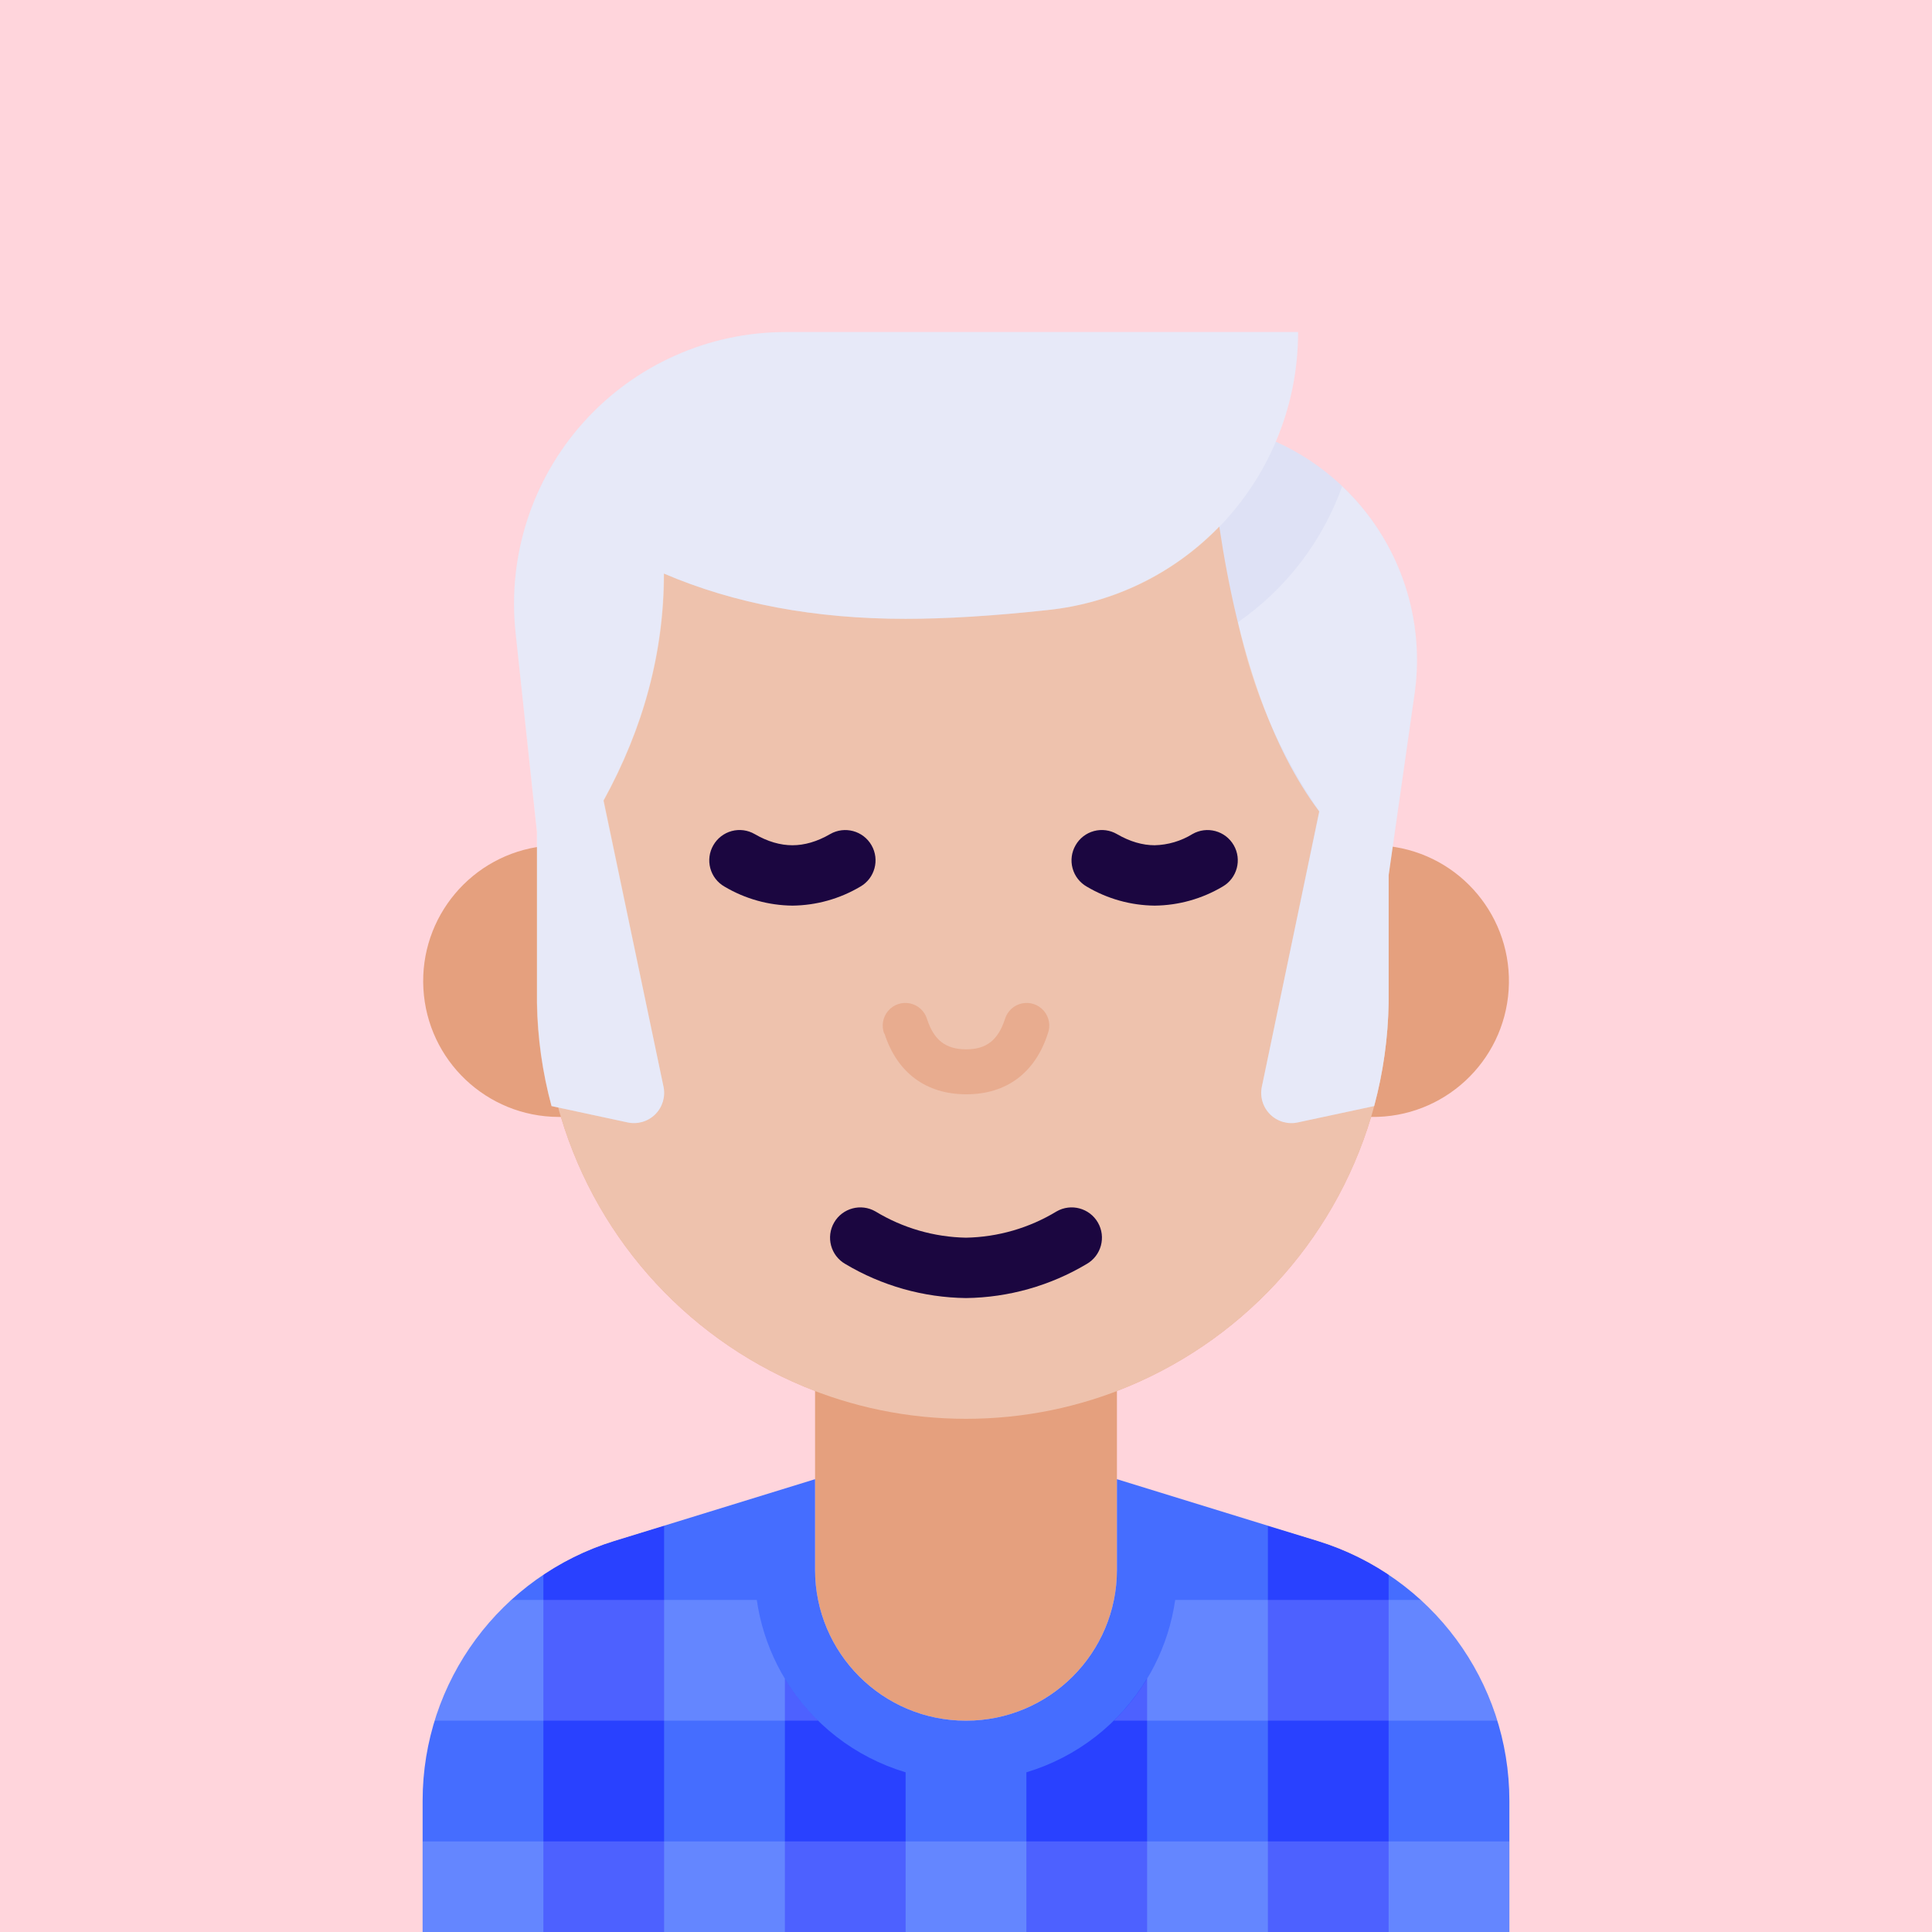
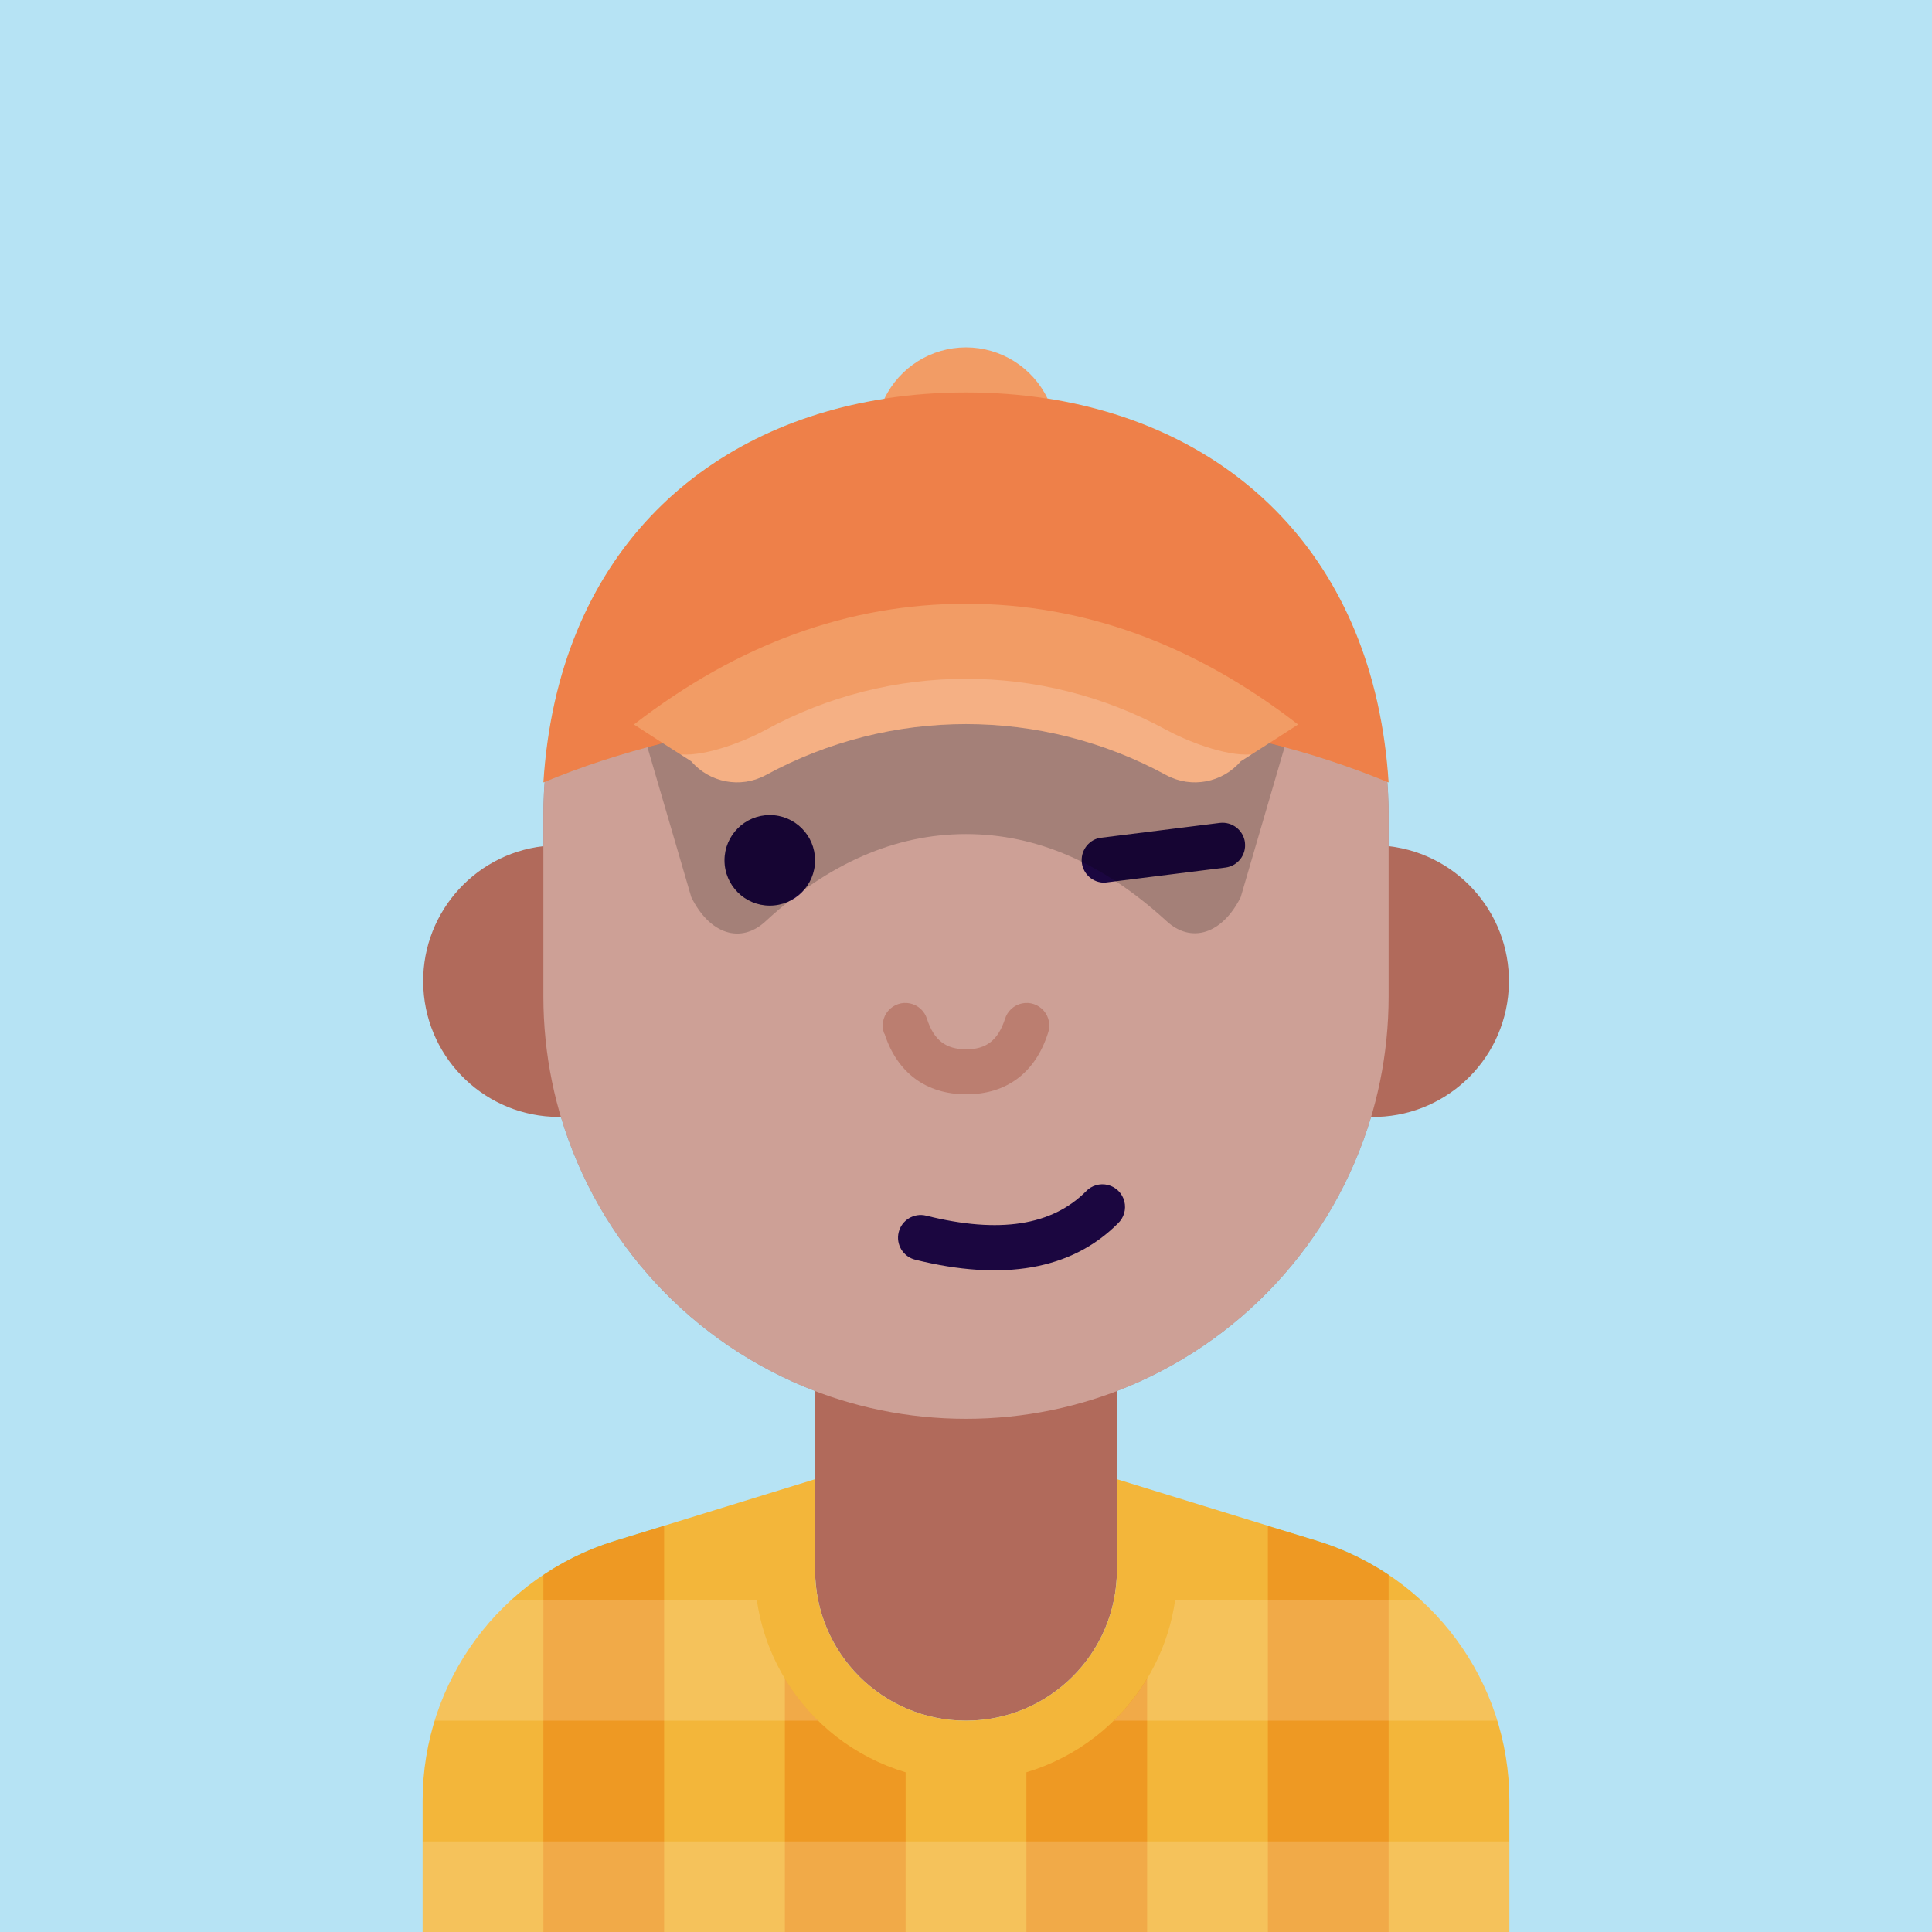
<svg xmlns="http://www.w3.org/2000/svg" viewBox="0 0 64 64" fill="none" shape-rendering="auto">
  <mask id="viewboxMask">
    <rect width="64" height="64" rx="0" ry="0" x="0" y="0" fill="#fff" />
  </mask>
  <g mask="url(#viewboxMask)">
-     <rect fill="#ffd5dc" width="64" height="64" x="0" y="0" />
-     <path d="M37 46.08V52a5 5 0 0 1-10 0v-5.92A14.04 14.04 0 0 1 18.58 37h-.08a4.5 4.5 0 0 1-.5-8.97V27a14 14 0 1 1 28 0v1.03a4.5 4.5 0 0 1-.58 8.97A14.04 14.04 0 0 1 37 46.08Z" fill="#e5a07e" />
+     <rect fill="#b6e3f4" width="64" height="64" x="0" y="0" />
+     <path d="M37 46.08V52a5 5 0 0 1-10 0v-5.92A14.04 14.04 0 0 1 18.58 37h-.08a4.5 4.5 0 0 1-.5-8.97V27a14 14 0 1 1 28 0v1.03a4.5 4.5 0 0 1-.58 8.97A14.04 14.04 0 0 1 37 46.08Z" fill="#b16a5b" />
    <mask id="personas-a" style="mask-type:luminance" maskUnits="userSpaceOnUse" x="14" y="13" width="36" height="44">
      <path d="M37 46.08V52a5 5 0 0 1-10 0v-5.92A14.04 14.04 0 0 1 18.58 37h-.08a4.5 4.5 0 0 1-.5-8.97V27a14 14 0 1 1 28 0v1.03a4.5 4.5 0 0 1-.58 8.97A14.04 14.04 0 0 1 37 46.08Z" fill="#fff" />
    </mask>
    <g mask="url(#personas-a)">
      <path d="M32 13a14 14 0 0 1 14 14v6a14 14 0 1 1-28 0v-6a14 14 0 0 1 14-14Z" fill="#fff" style="mix-blend-mode:overlay" opacity=".36" />
    </g>
    <g transform="translate(20 24)">
-       <path d="M3.63 4A1 1 0 0 0 4 5.37 4.5 4.5 0 0 0 6.25 6a4.5 4.5 0 0 0 2.25-.63 1 1 0 0 0-1-1.74c-.43.25-.85.37-1.25.37S5.43 3.88 5 3.63A1 1 0 0 0 3.63 4ZM15.63 4A1 1 0 0 0 16 5.37a4.5 4.5 0 0 0 2.25.63 4.5 4.5 0 0 0 2.25-.63 1 1 0 0 0-1-1.74 2.5 2.5 0 0 1-1.25.37c-.4 0-.82-.12-1.25-.37a1 1 0 0 0-1.37.37Z" fill="#1B0640" />
+       <path d="M4 4.5a1.5 1.5 0 1 0 3 0 1.5 1.5 0 0 0-3 0ZM21.24 3.9a.75.75 0 0 0-.83-.64l-4 .5a.75.75 0 0 0 .18 1.48l4-.5c.41-.05.7-.42.65-.83Z" fill="#1B0640" />
    </g>
    <g transform="translate(2 2)">
-       <path d="m15.79 25.56-.71-6.6A9 9 0 0 1 24.03 9H41c0 1.28-.26 2.51-.74 3.63a7.93 7.93 0 0 1 4.6 8.35L44 27v4.22a14 14 0 0 1-.48 3.42l-2.52.54A1 1 0 0 1 39.8 34l1.9-9.12c-1.57-2.09-2.68-5.24-3.31-9.44a9.24 9.24 0 0 1-5.7 2.77c-1.82.2-3.39.29-4.7.29-3 0-5.67-.5-8-1.5 0 2.6-.67 5.1-2 7.52L19.98 34a1 1 0 0 1-1.2 1.18l-2.51-.54a14 14 0 0 1-.48-3.42v-5.66Z" fill="#dee1f5" />
-       <path fill-rule="evenodd" clip-rule="evenodd" d="M19.98 34 18 24.52c1.33-2.42 2-4.93 2-7.52 2.33 1 5 1.5 8 1.5 1.31 0 2.88-.1 4.7-.29A9.24 9.24 0 0 0 41 9H24.03a9 9 0 0 0-8.95 9.97l.7 6.59v5.66a14 14 0 0 0 .49 3.42l2.52.54A1 1 0 0 0 19.98 34ZM44 31.22V27l.86-6.02.02-.14a7.91 7.91 0 0 0-2.42-6.73 9.29 9.29 0 0 1-3.45 4.5 17.22 17.22 0 0 0 2.7 6.27L39.8 34A1 1 0 0 0 41 35.18l2.52-.54a14 14 0 0 0 .48-3.42Z" fill="#fff" style="mix-blend-mode:overlay" opacity=".26" />
+       <path opacity=".2" d="M30 17c3.88 0 7.55-.37 11 4.22l-1.9 6.5c-.61 1.22-1.64 1.55-2.46.79-2.1-1.92-4.3-2.88-6.64-2.88-2.33 0-4.55.96-6.64 2.89-.82.76-1.85.43-2.46-.8L19 21.22c3.45-4.6 7.12-4.22 11-4.22Z" fill="#000" />
+       <path d="M27.3 11.2a3 3 0 0 1 5.4 0c6.1.96 10.82 5.24 11.3 12.72a27.7 27.7 0 0 0-3.96-1.3l-.94.6a2 2 0 0 1-2.46.46 13.86 13.86 0 0 0-13.28 0 2 2 0 0 1-2.46-.46l-.94-.6c-1.4.35-2.72.78-3.96 1.3.48-7.48 5.2-11.76 11.3-12.71Z" fill="#F29C65" />
+       <path d="M19.96 22.62c-1.4.35-2.72.78-3.96 1.3C16.55 15.37 22.63 11 30 11s13.45 4.37 14 12.92a27.7 27.7 0 0 0-3.96-1.3L41 22c-3.45-2.67-7.12-4-11-4s-7.55 1.33-11 4l.96.62Z" fill="#000" style="mix-blend-mode:overlay" opacity=".28" />
+       <path d="m39.45 23-.35.22a2 2 0 0 1-2.46.46 13.86 13.86 0 0 0-13.28 0 2 2 0 0 1-2.46-.46l-.35-.23c.87.07 2.19-.47 2.81-.81a13.86 13.86 0 0 1 13.28 0c.62.34 1.94.88 2.8.81Z" fill="#fff" style="mix-blend-mode:lighten" opacity=".2" />
    </g>
    <g transform="translate(11 44)">
-       <path d="M16 5v3a5 5 0 0 0 10 0V5l6.65 2.05a9 9 0 0 1 6.35 8.6V20H3v-4.35a9 9 0 0 1 6.35-8.6L16 5Z" fill="#456dff" />
+       <path d="M16 5v3a5 5 0 0 0 10 0V5l6.65 2.05a9 9 0 0 1 6.35 8.6V20H3v-4.35a9 9 0 0 1 6.35-8.6L16 5Z" fill="#f3b63a" />
      <path d="m11 6.54-1.65.5A9 9 0 0 0 7 8.17V20h4V6.54ZM15 20h4v-5.29a7.02 7.02 0 0 1-4-3.1V20ZM23 20h4v-8.4a7.02 7.02 0 0 1-4 3.11v5.3ZM31 20h4V8.16a9 9 0 0 0-2.35-1.12L31 6.55V20Z" style="mix-blend-mode:overlay" opacity=".4" fill="#000" />
      <path d="M3.4 13a9.01 9.01 0 0 1 2.53-4h8.14a6.98 6.98 0 0 0 2.03 4H3.4ZM39 17v3H3v-3h36ZM36.07 9a9.01 9.01 0 0 1 2.53 4H25.9a6.98 6.98 0 0 0 2.03-4h8.14Z" style="mix-blend-mode:lighten" opacity=".17" fill="#fff" />
    </g>
    <g transform="translate(23 36)">
-       <path d="M5 5.87a1 1 0 1 1 1-1.74A6 6 0 0 0 9 5a6 6 0 0 0 3-.87 1 1 0 1 1 1 1.74A8 8 0 0 1 9 7a8 8 0 0 1-4-1.13Z" fill="#1B0640" />
+       <path d="M7.32 5.73a.75.75 0 0 1 .36-1.46c2.44.61 4.17.32 5.29-.8a.75.75 0 1 1 1.06 1.06c-1.54 1.54-3.81 1.92-6.71 1.2Z" fill="#1B0640" />
    </g>
    <g transform="translate(24 28)">
      <path d="M5.29 6.24a.75.75 0 1 1 1.42-.48c.23.7.62 1 1.3 1 .66 0 1.05-.3 1.28-1a.75.75 0 1 1 1.42.48c-.42 1.3-1.37 2.01-2.7 2.01S5.72 7.54 5.3 6.24Z" fill="#000" style="mix-blend-mode:overlay" opacity=".36" />
    </g>
    <g transform="translate(14 26)" />
  </g>
</svg>
